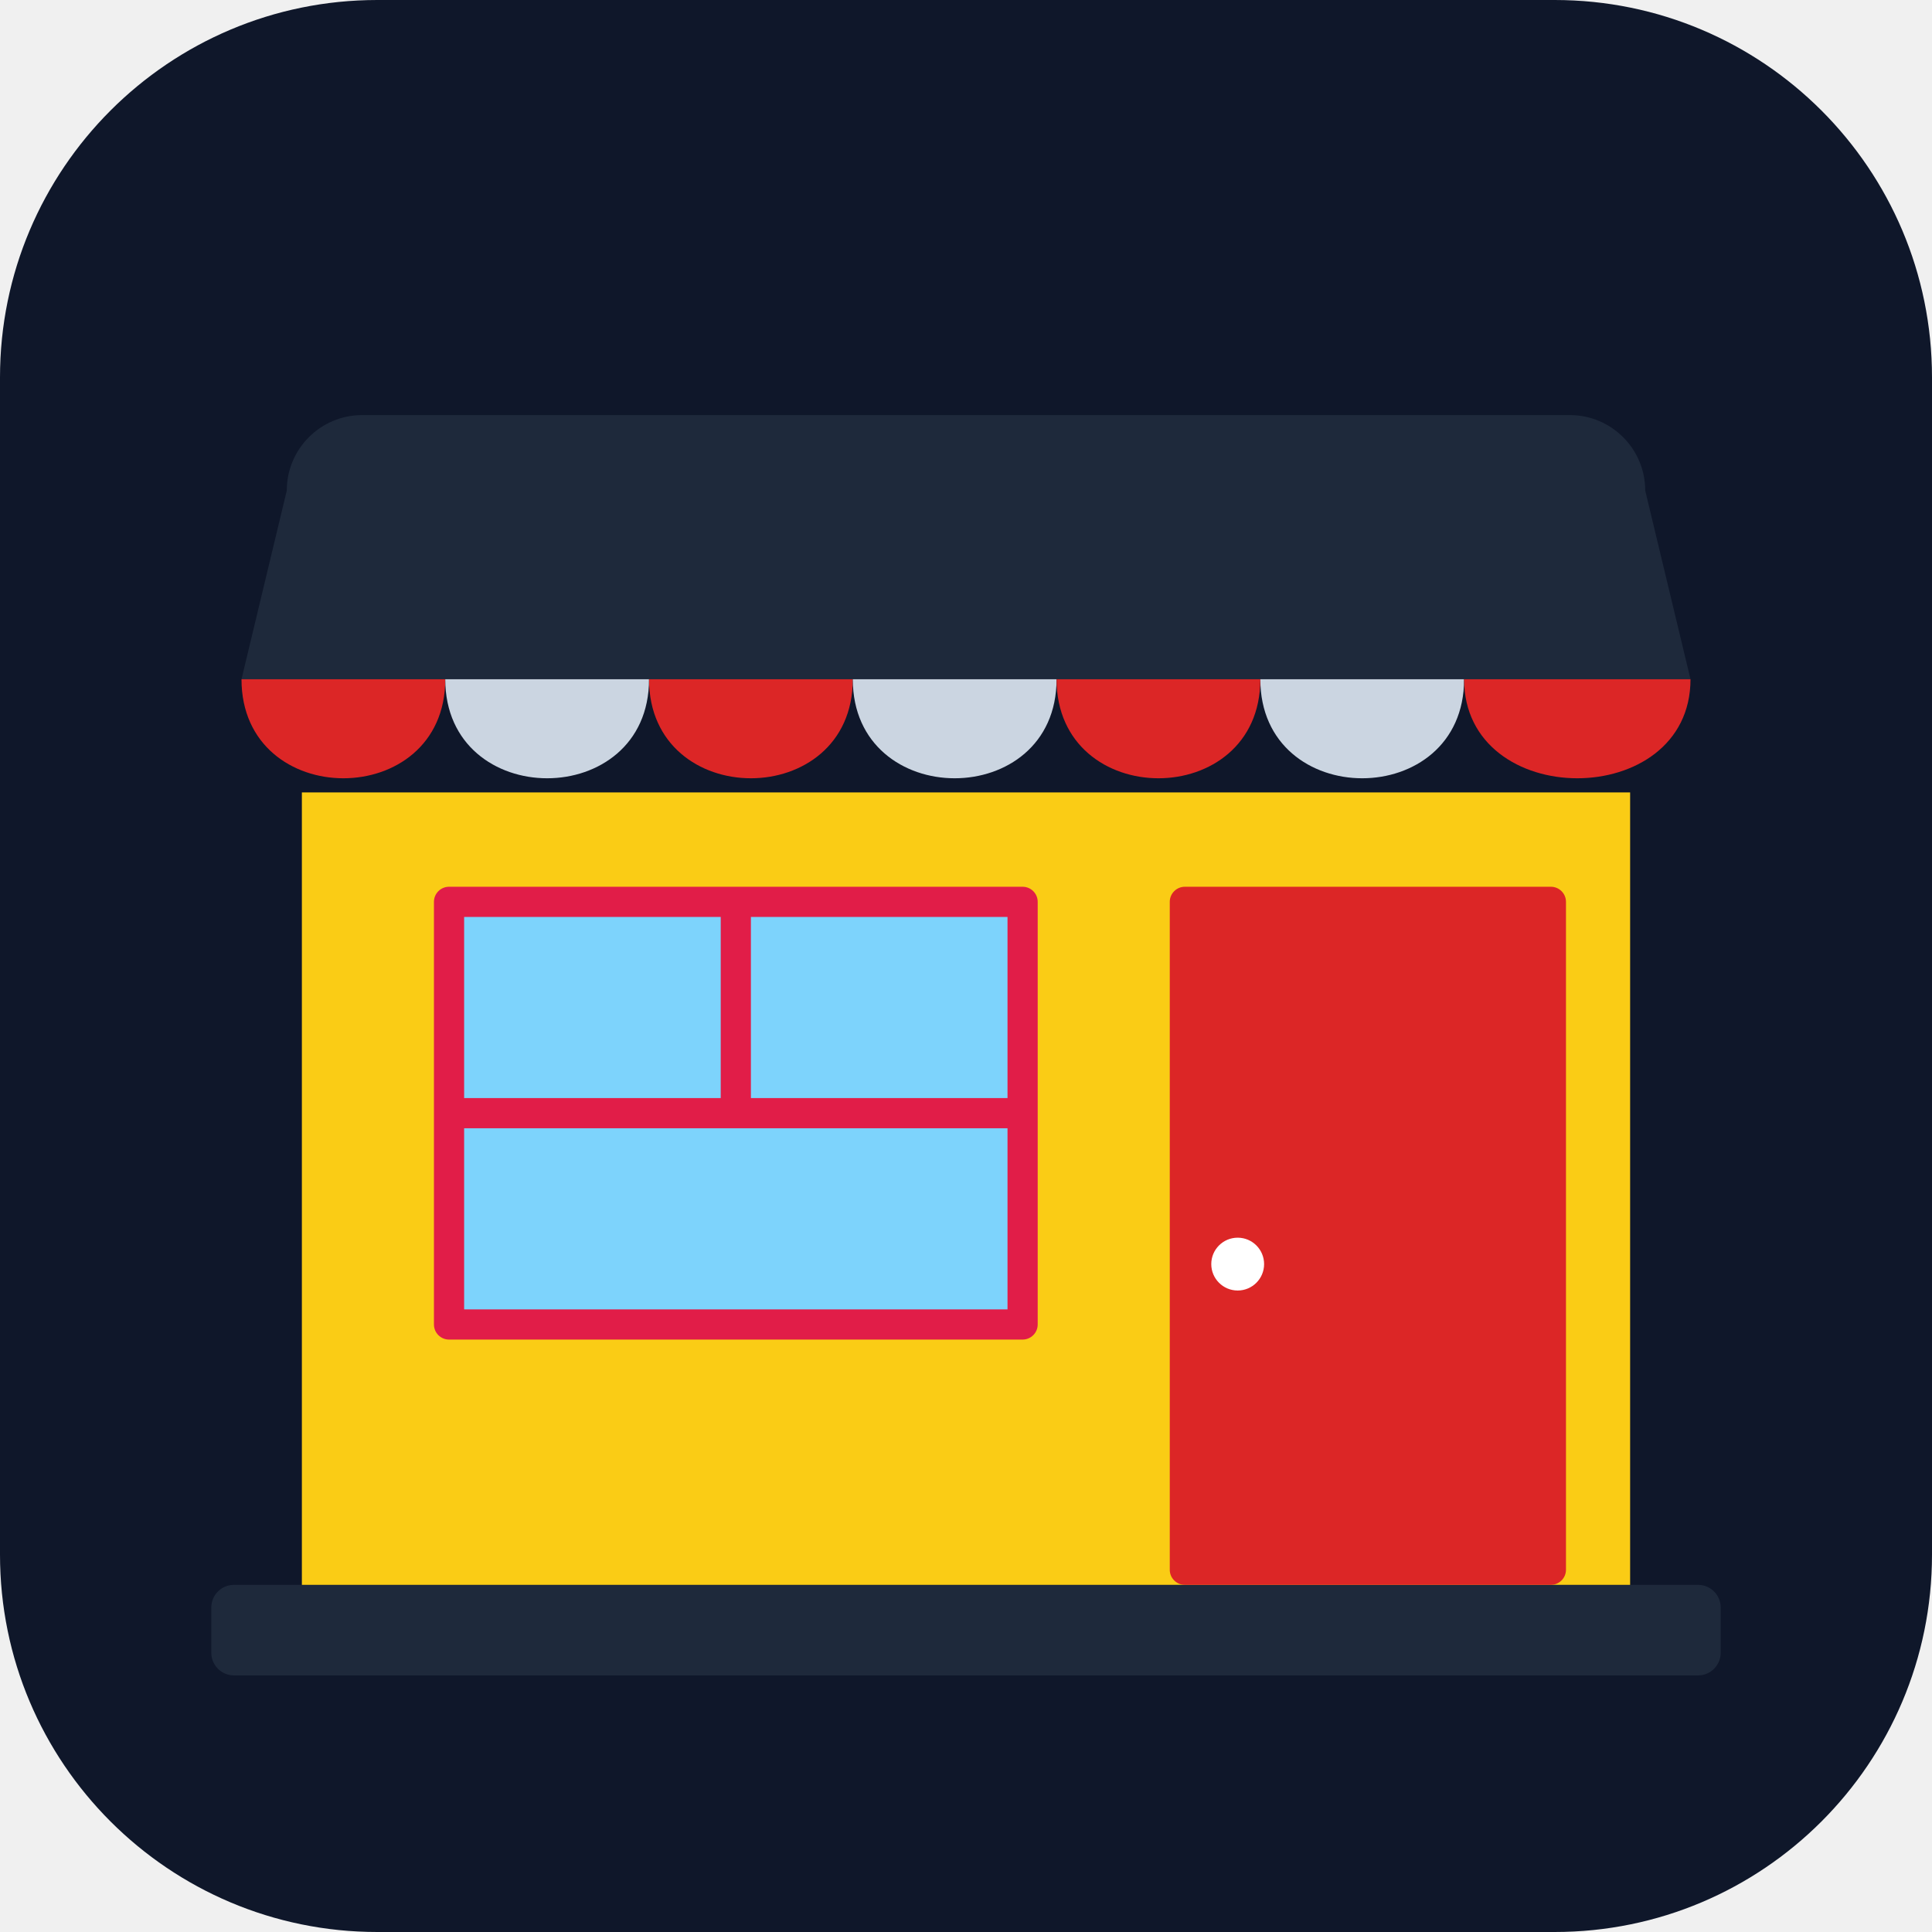
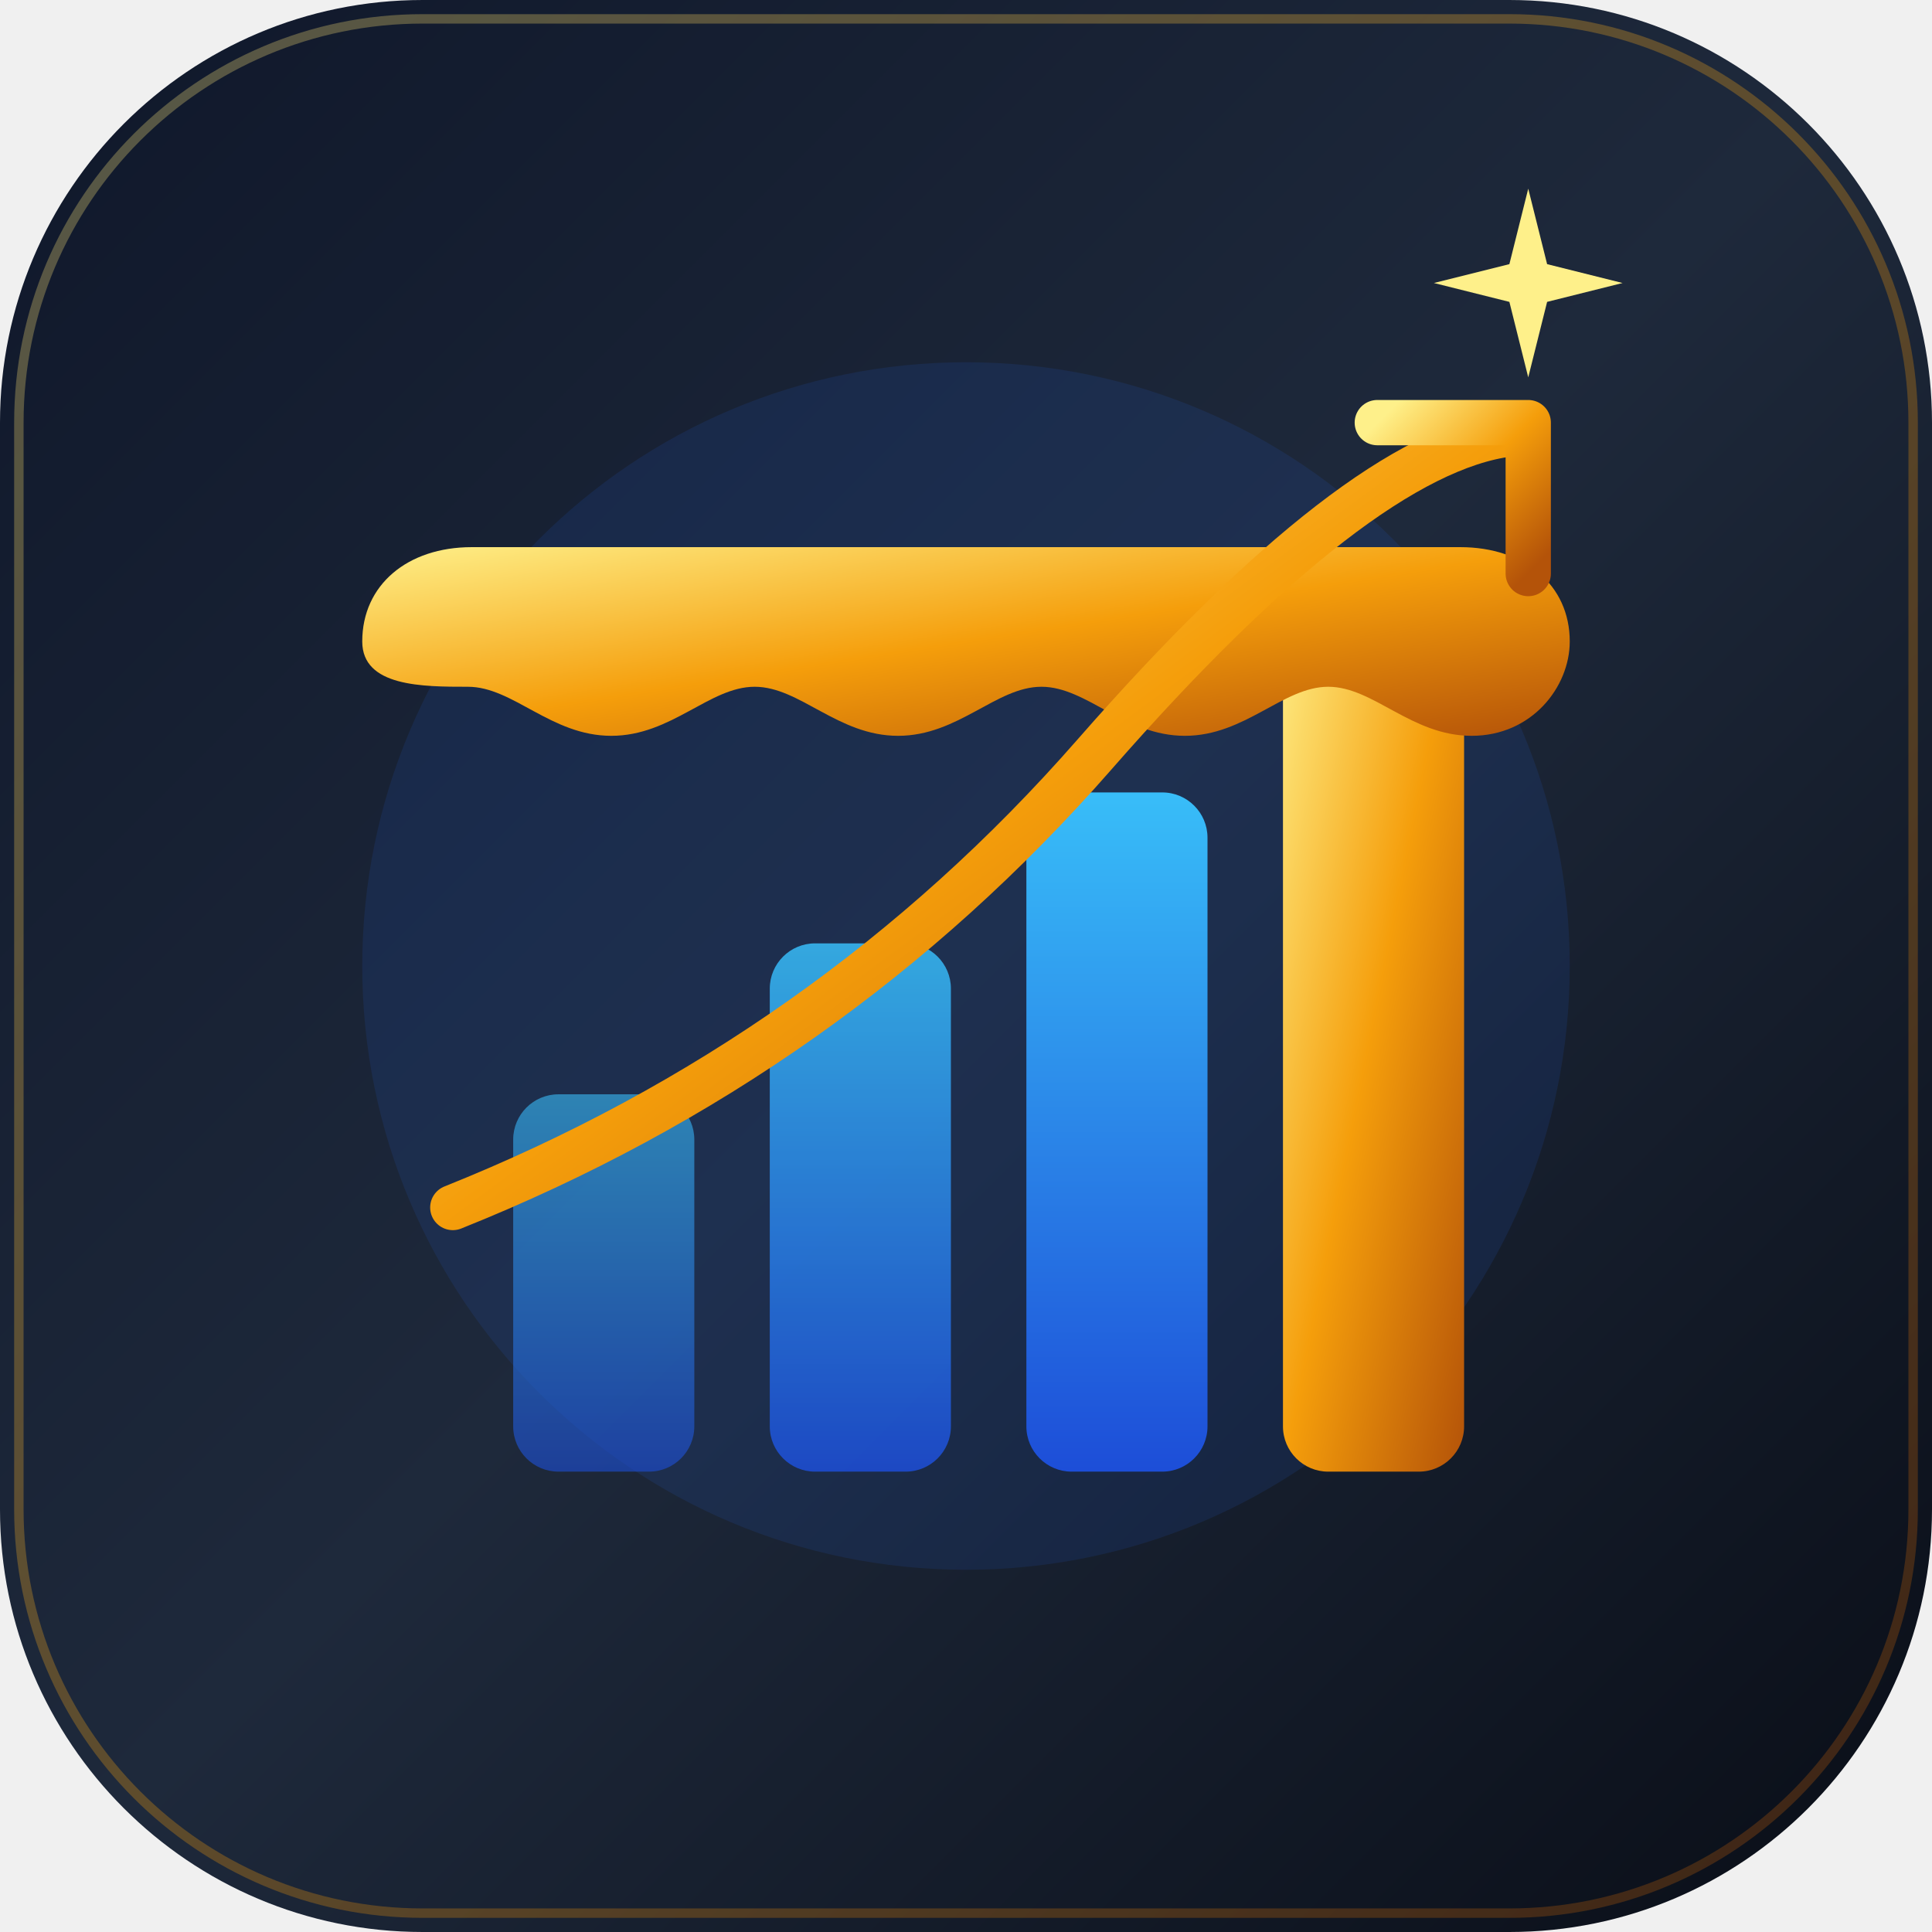
<svg xmlns="http://www.w3.org/2000/svg" viewBox="0 0 512 512" width="512" height="512">
-   <rect width="512" height="512" rx="100" fill="#0f172a" />
-   <rect x="56" y="420" width="400" height="24" rx="6" fill="#1e293b" />
-   <rect x="80" y="210" width="352" height="210" fill="#facc15" />
-   <rect x="115" y="235" width="160" height="120" fill="#e11d48" rx="4" />
-   <rect x="123" y="243" width="68" height="48" fill="#7dd3fc" />
-   <rect x="199" y="243" width="68" height="48" fill="#7dd3fc" />
-   <rect x="123" y="299" width="144" height="48" fill="#7dd3fc" />
-   <rect x="310" y="235" width="105" height="185" fill="#dc2626" rx="4" />
-   <circle cx="328" cy="335" r="7" fill="#ffffff" />
-   <path d="M 96 110 L 416 110 A 20 20 0 0 1 436 130 L 448 180 L 64 180 L 76 130 A 20 20 0 0 1 96 110 Z" fill="#1e293b" />
-   <g id="awning">
-     <path d="M 64 180 L 118 180 C 118 215, 64 215, 64 180 Z" fill="#dc2626" />
-     <path d="M 118 180 L 172 180 C 172 215, 118 215, 118 180 Z" fill="#cbd5e1" />
-     <path d="M 172 180 L 226 180 C 226 215, 172 215, 172 180 Z" fill="#dc2626" />
-     <path d="M 226 180 L 280 180 C 280 215, 226 215, 226 180 Z" fill="#cbd5e1" />
-     <path d="M 280 180 L 334 180 C 334 215, 280 215, 280 180 Z" fill="#dc2626" />
-     <path d="M 334 180 L 388 180 C 388 215, 334 215, 334 180 Z" fill="#cbd5e1" />
-     <path d="M 388 180 L 448 180 C 448 215, 388 215, 388 180 Z" fill="#dc2626" />
-   </g>
+   <defs>
+     <linearGradient id="bg" x1="0%" y1="0%" x2="100%" y2="100%">
+       <stop offset="0%" stop-color="#0f172a" />
+       <stop offset="50%" stop-color="#1e293b" />
+       <stop offset="100%" stop-color="#090d16" />
+     </linearGradient>
+     <linearGradient id="gold" x1="0%" y1="0%" x2="100%" y2="100%">
+       <stop offset="0%" stop-color="#fef08a" />
+       <stop offset="50%" stop-color="#f59e0b" />
+       <stop offset="100%" stop-color="#b45309" />
+     </linearGradient>
+     <linearGradient id="blue" x1="0%" y1="0%" x2="0%" y2="100%">
+       <stop offset="0%" stop-color="#38bdf8" />
+       <stop offset="100%" stop-color="#1d4ed8" />
+     </linearGradient>
+   </defs>
+   <rect width="512" height="512" rx="112" fill="url(#bg)" />
+   <rect width="502" height="502" x="5" y="5" rx="107" fill="none" stroke="url(#gold)" stroke-width="2.5" opacity="0.3" />
+   <circle cx="256" cy="256" r="160" fill="#2563eb" opacity="0.12" />
+   <rect x="136" y="290" width="48" height="100" rx="12" fill="url(#blue)" opacity="0.6" />
+   <rect x="204" y="250" width="48" height="140" rx="12" fill="url(#blue)" opacity="0.85" />
+   <rect x="272" y="210" width="48" height="180" rx="12" fill="url(#blue)" />
+   <rect x="340" y="150" width="48" height="240" rx="12" fill="url(#gold)" />
+   <path d="M 96 170 C 96 155 108 145 125 145 L 387 145 C 404 145 416 155 416 170 C 416 182 406 195 390 195 C 374 195 364 182 352 182 C 340 182 330 195 314 195 C 298 195 288 182 276 182 C 264 182 254 195 238 195 C 222 195 212 182 200 182 C 188 182 178 195 162 195 C 146 195 136 182 124 182 C 112 182 96 182 96 170 Z" fill="url(#gold)" />
+   <path d="M 120 320 Q 220 280 290 200 T 400 115" fill="none" stroke="url(#gold)" stroke-width="12" stroke-linecap="round" />
+   <path d="M 365 112 L 405 112 L 405 152" fill="none" stroke="url(#gold)" stroke-width="12" stroke-linecap="round" stroke-linejoin="round" />
+   <path d="M 405 100 L 410 80 L 430 75 L 410 70 L 405 50 L 400 70 L 380 75 L 400 80 Z" fill="#fef08a" />
</svg>
